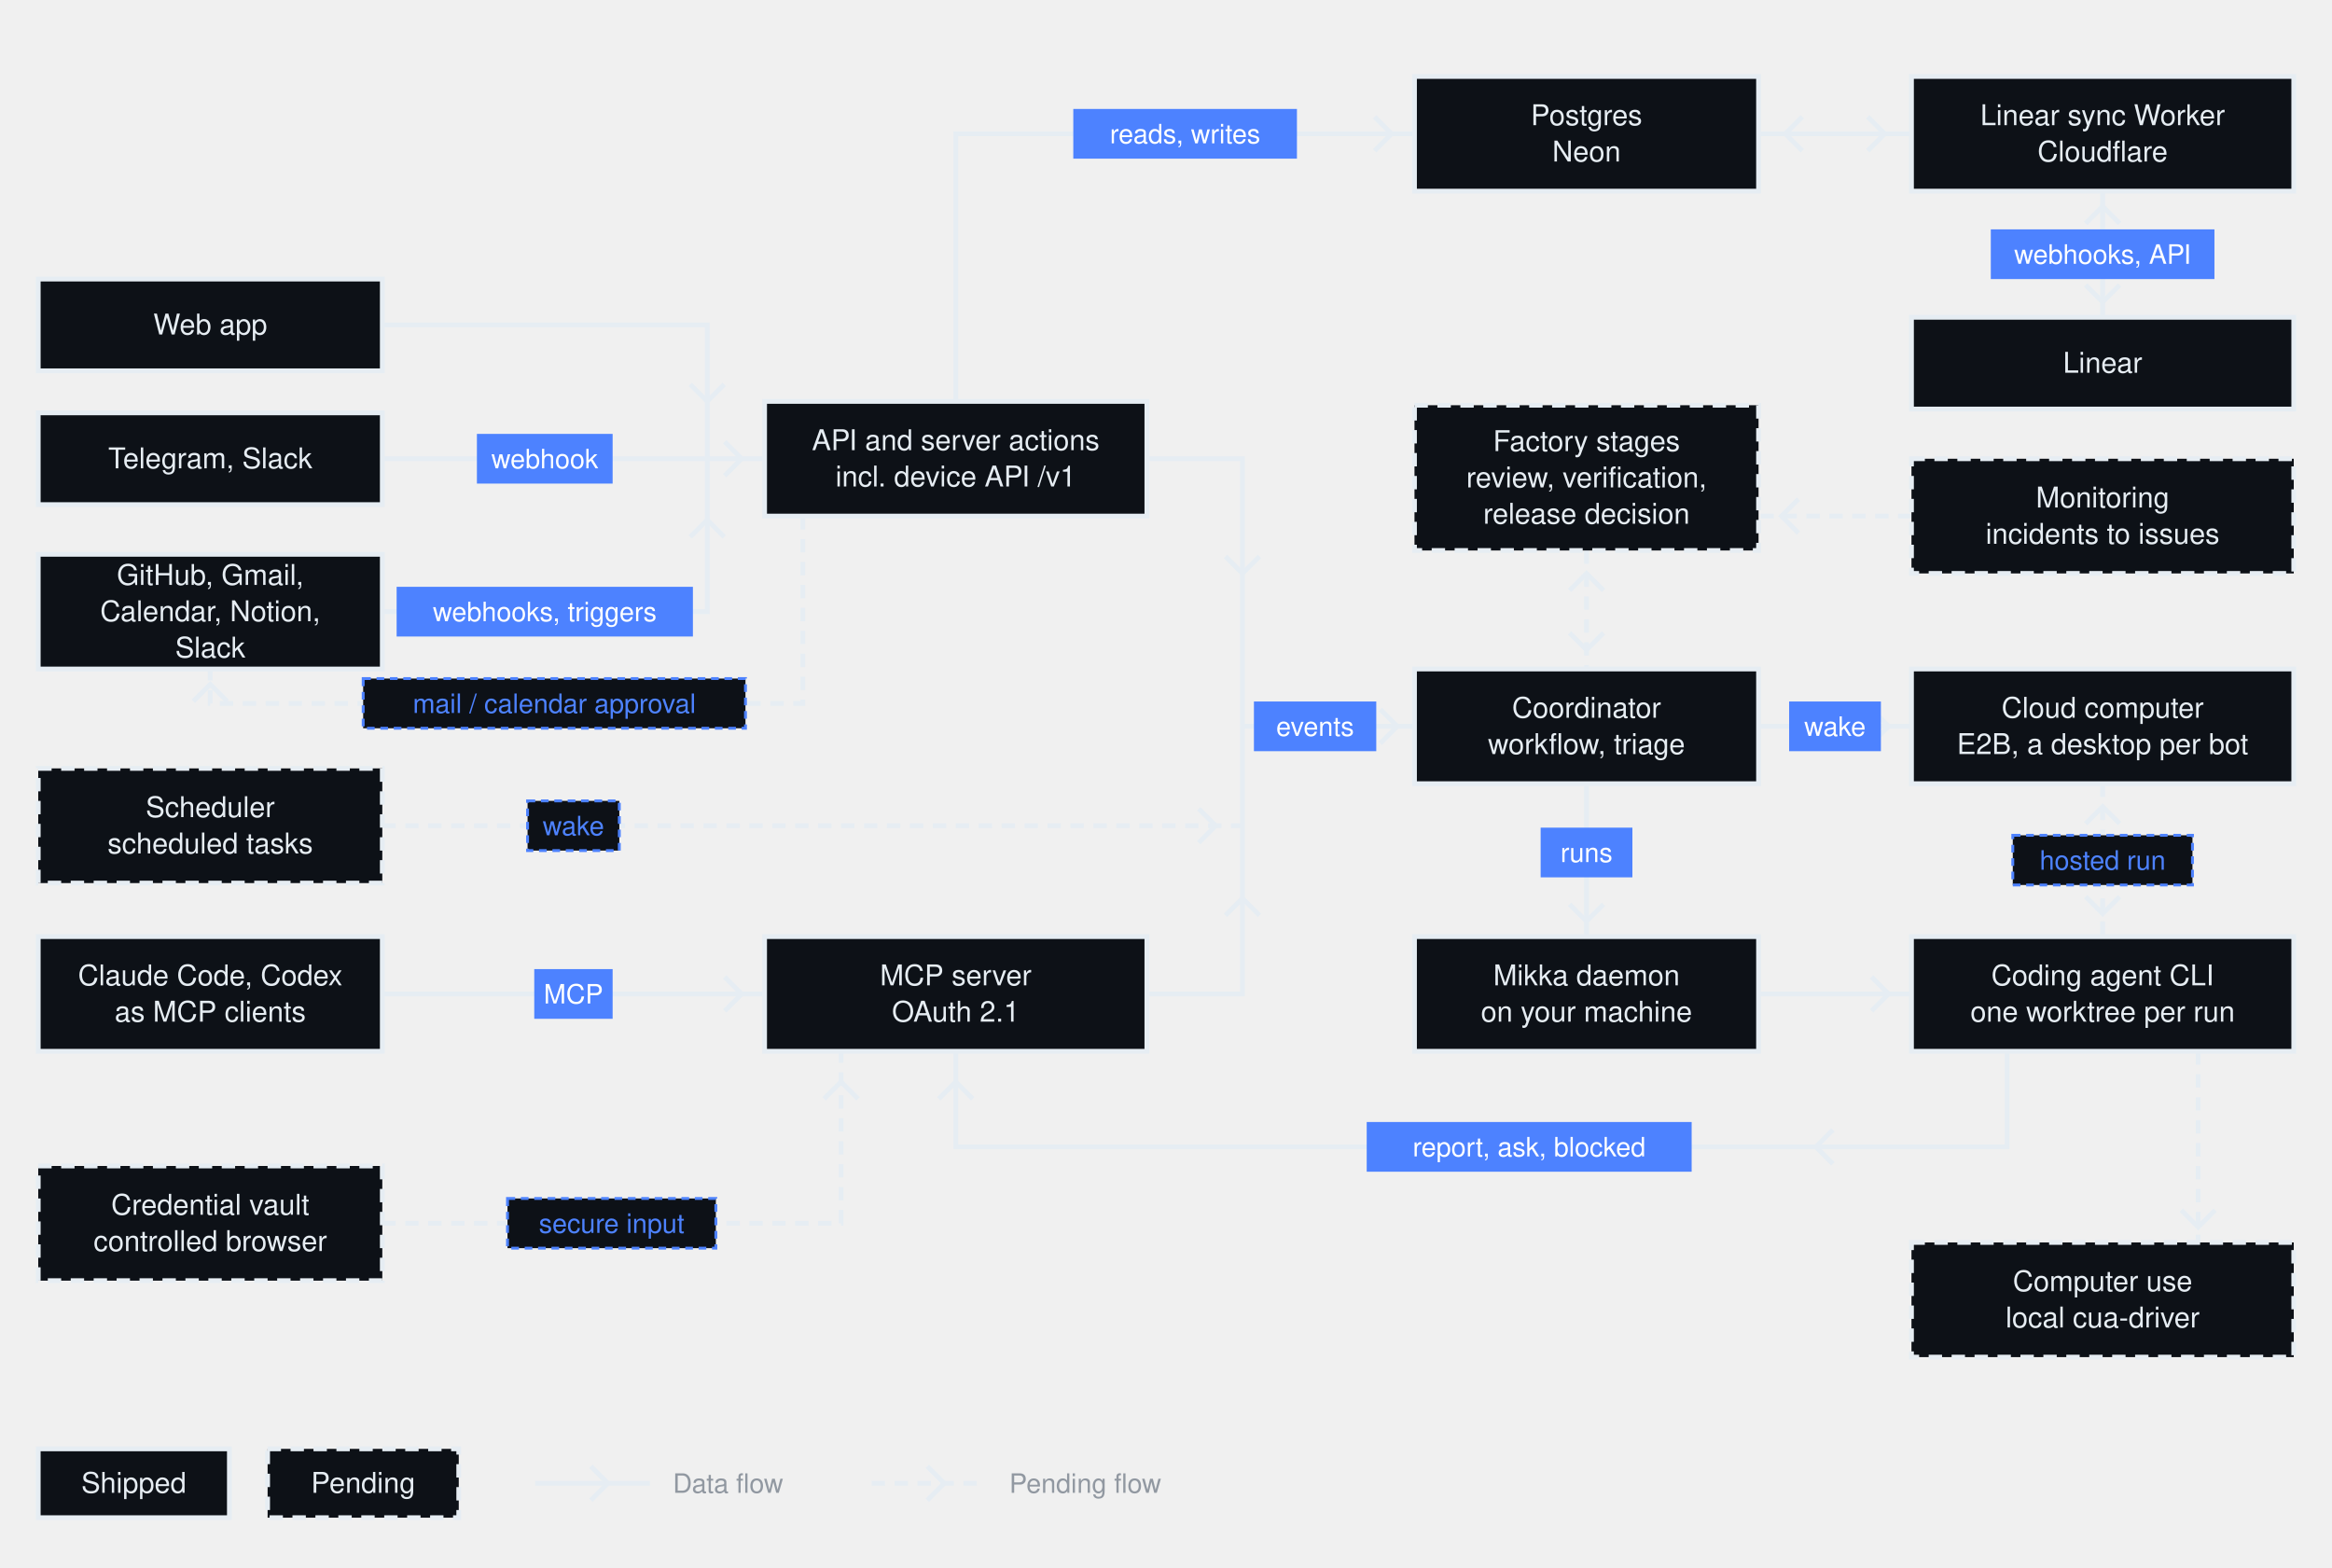
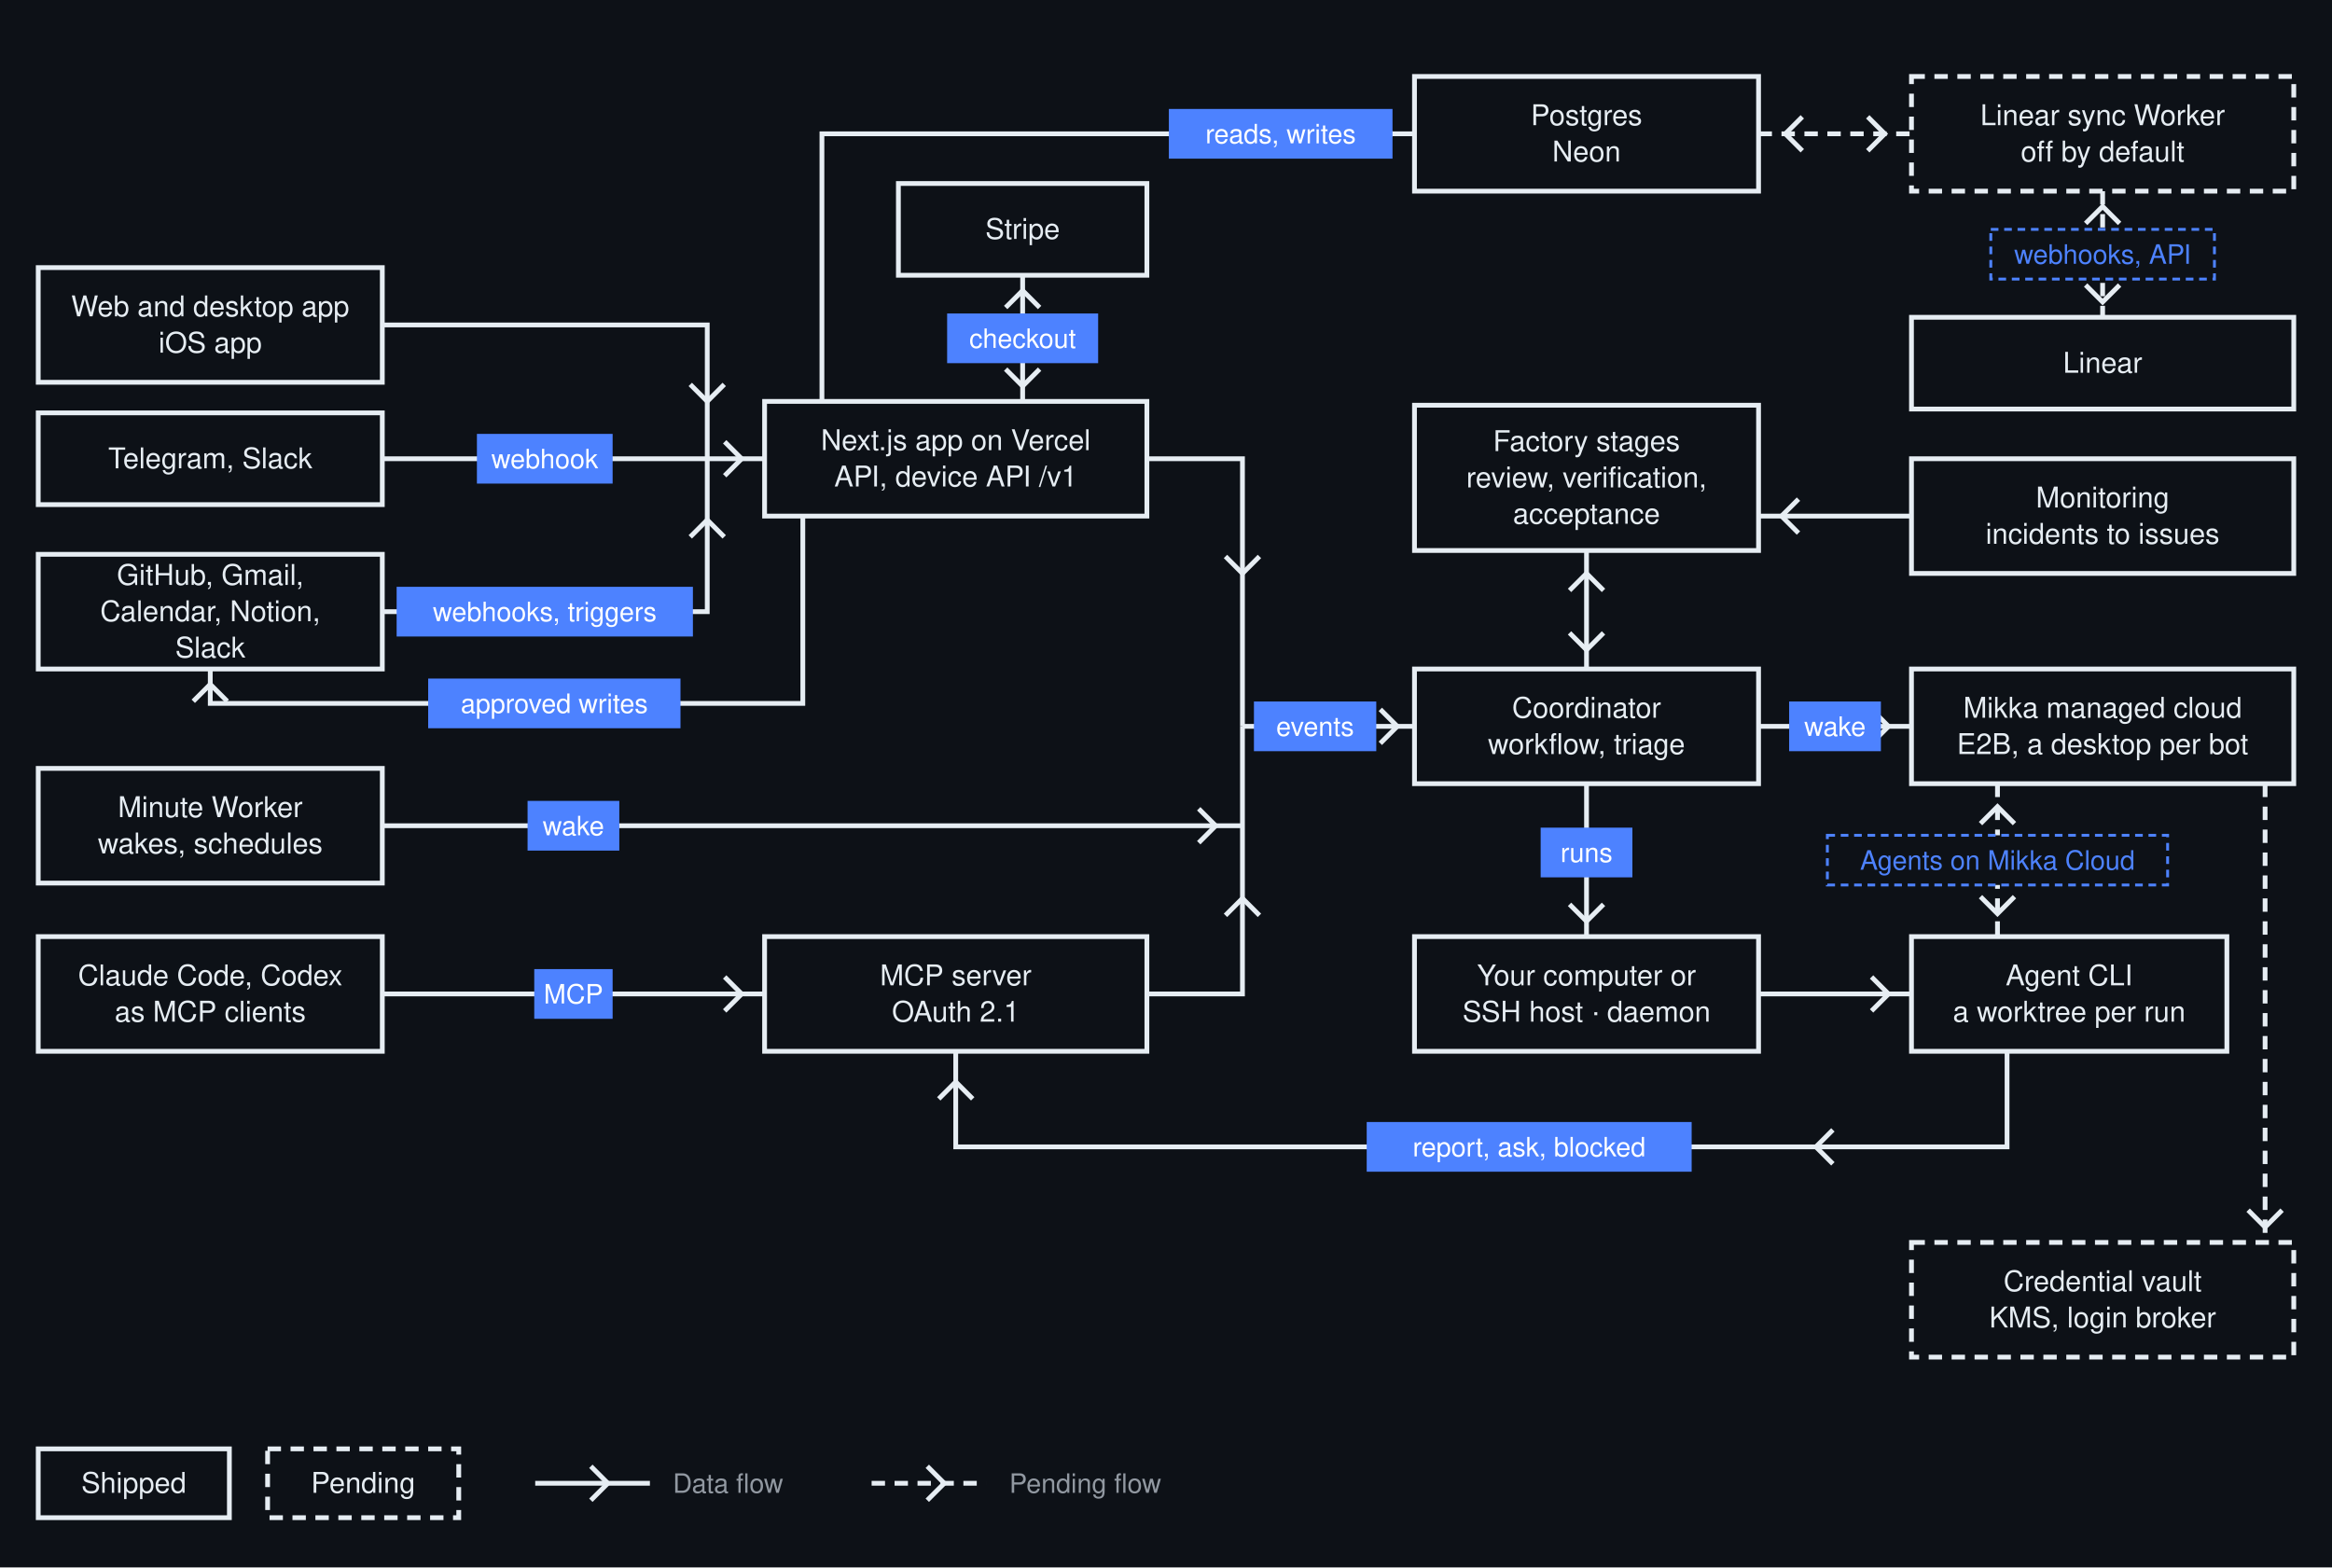
<svg xmlns="http://www.w3.org/2000/svg" width="1220" height="820" viewBox="0 0 1220 820" font-family="-apple-system, BlinkMacSystemFont, &quot;Segoe UI&quot;, Helvetica, Arial, &quot;PingFang SC&quot;, &quot;Noto Sans CJK SC&quot;, &quot;Microsoft YaHei&quot;, sans-serif" role="img" aria-label="Mikka architecture">
+   <rect width="1220" height="820" fill="#0d1117" />
  <path d="M200 170 L370 170 L370 240" fill="none" stroke="#e6edf3" stroke-width="2.5" />
  <path d="M362 202 L370 210 L378 202" fill="none" stroke="#e6edf3" stroke-width="2.5" stroke-linecap="square" stroke-linejoin="miter" />
  <path d="M200 320 L370 320 L370 240" fill="none" stroke="#e6edf3" stroke-width="2.5" />
  <path d="M362 280 L370 272 L378 280" fill="none" stroke="#e6edf3" stroke-width="2.5" stroke-linecap="square" stroke-linejoin="miter" />
  <path d="M200 240 L400 240" fill="none" stroke="#e6edf3" stroke-width="2.5" />
  <path d="M380 232 L388 240 L380 248" fill="none" stroke="#e6edf3" stroke-width="2.5" stroke-linecap="square" stroke-linejoin="miter" />
  <rect x="249.5" y="227" width="71" height="26" fill="#4d82ff" />
  <text x="285" y="245" text-anchor="middle" font-size="14" fill="#ffffff">webhook</text>
  <rect x="207.5" y="307" width="155" height="26" fill="#4d82ff" />
  <text x="285" y="325" text-anchor="middle" font-size="14" fill="#ffffff">webhooks, triggers</text>
-   <path d="M420 270 L420 368 L110 368 L110 350" fill="none" stroke="#e6edf3" stroke-width="2.5" stroke-dasharray="7 5" />
+   <path d="M420 270 L420 368 L110 368 L110 350" fill="none" stroke="#e6edf3" stroke-width="2.5" />
  <path d="M102 366 L110 358 L118 366" fill="none" stroke="#e6edf3" stroke-width="2.5" stroke-linecap="square" stroke-linejoin="miter" />
-   <rect x="190" y="355" width="200" height="26" fill="#0d1117" stroke="#4d82ff" stroke-width="1.5" stroke-dasharray="4 3" />
-   <text x="290" y="373" text-anchor="middle" font-size="14" fill="#4d82ff">mail / calendar approval</text>
+   <rect x="224" y="355" width="132" height="26" fill="#4d82ff" />
+   <text x="290" y="373" text-anchor="middle" font-size="14" fill="#ffffff">approved writes</text>
+   <path d="M535 144 L535 210" fill="none" stroke="#e6edf3" stroke-width="2.5" />
+   <path d="M527 194 L535 202 L543 194" fill="none" stroke="#e6edf3" stroke-width="2.5" stroke-linecap="square" stroke-linejoin="miter" />
+   <path d="M527 160 L535 152 L543 160" fill="none" stroke="#e6edf3" stroke-width="2.5" stroke-linecap="square" stroke-linejoin="miter" />
+   <rect x="495.5" y="164" width="79" height="26" fill="#4d82ff" />
+   <text x="535" y="182" text-anchor="middle" font-size="14" fill="#ffffff">checkout</text>
  <path d="M200 520 L400 520" fill="none" stroke="#e6edf3" stroke-width="2.5" />
  <path d="M380 512 L388 520 L380 528" fill="none" stroke="#e6edf3" stroke-width="2.5" stroke-linecap="square" stroke-linejoin="miter" />
  <rect x="279.5" y="507" width="41" height="26" fill="#4d82ff" />
  <text x="300" y="525" text-anchor="middle" font-size="14" fill="#ffffff">MCP</text>
-   <path d="M200 640 L440 640 L440 550" fill="none" stroke="#e6edf3" stroke-width="2.5" stroke-dasharray="7 5" />
-   <path d="M432 574 L440 566 L448 574" fill="none" stroke="#e6edf3" stroke-width="2.5" stroke-linecap="square" stroke-linejoin="miter" />
-   <rect x="265.5" y="627" width="109" height="26" fill="#0d1117" stroke="#4d82ff" stroke-width="1.5" stroke-dasharray="4 3" />
-   <text x="320" y="645" text-anchor="middle" font-size="14" fill="#4d82ff">secure input</text>
-   <path d="M500 210 L500 70 L740 70" fill="none" stroke="#e6edf3" stroke-width="2.5" />
+   <path d="M430 210 L430 70 L740 70" fill="none" stroke="#e6edf3" stroke-width="2.5" />
  <path d="M720 62 L728 70 L720 78" fill="none" stroke="#e6edf3" stroke-width="2.5" stroke-linecap="square" stroke-linejoin="miter" />
-   <rect x="561.5" y="57" width="117" height="26" fill="#4d82ff" />
-   <text x="620" y="75" text-anchor="middle" font-size="14" fill="#ffffff">reads, writes</text>
-   <path d="M920 70 L1000 70" fill="none" stroke="#e6edf3" stroke-width="2.5" />
+   <rect x="611.5" y="57" width="117" height="26" fill="#4d82ff" />
+   <text x="670" y="75" text-anchor="middle" font-size="14" fill="#ffffff">reads, writes</text>
+   <path d="M920 70 L1000 70" fill="none" stroke="#e6edf3" stroke-width="2.5" stroke-dasharray="7 5" />
  <path d="M942 62 L934 70 L942 78" fill="none" stroke="#e6edf3" stroke-width="2.5" stroke-linecap="square" stroke-linejoin="miter" />
  <path d="M978 62 L986 70 L978 78" fill="none" stroke="#e6edf3" stroke-width="2.5" stroke-linecap="square" stroke-linejoin="miter" />
-   <path d="M1100 100 L1100 166" fill="none" stroke="#e6edf3" stroke-width="2.5" />
+   <path d="M1100 100 L1100 166" fill="none" stroke="#e6edf3" stroke-width="2.5" stroke-dasharray="7 5" />
  <path d="M1092 150 L1100 158 L1108 150" fill="none" stroke="#e6edf3" stroke-width="2.5" stroke-linecap="square" stroke-linejoin="miter" />
  <path d="M1092 116 L1100 108 L1108 116" fill="none" stroke="#e6edf3" stroke-width="2.5" stroke-linecap="square" stroke-linejoin="miter" />
-   <rect x="1041.5" y="120" width="117" height="26" fill="#4d82ff" />
-   <text x="1100" y="138" text-anchor="middle" font-size="14" fill="#ffffff">webhooks, API</text>
+   <rect x="1041.5" y="120" width="117" height="26" fill="#0d1117" stroke="#4d82ff" stroke-width="1.5" stroke-dasharray="4 3" />
+   <text x="1100" y="138" text-anchor="middle" font-size="14" fill="#4d82ff">webhooks, API</text>
  <path d="M600 240 L650 240 L650 380" fill="none" stroke="#e6edf3" stroke-width="2.5" />
  <path d="M642 292 L650 300 L658 292" fill="none" stroke="#e6edf3" stroke-width="2.5" stroke-linecap="square" stroke-linejoin="miter" />
  <path d="M600 520 L650 520 L650 380" fill="none" stroke="#e6edf3" stroke-width="2.5" />
  <path d="M642 478 L650 470 L658 478" fill="none" stroke="#e6edf3" stroke-width="2.5" stroke-linecap="square" stroke-linejoin="miter" />
  <path d="M650 380 L740 380" fill="none" stroke="#e6edf3" stroke-width="2.5" />
  <path d="M723 372 L731 380 L723 388" fill="none" stroke="#e6edf3" stroke-width="2.5" stroke-linecap="square" stroke-linejoin="miter" />
  <rect x="656" y="367" width="64" height="26" fill="#4d82ff" />
  <text x="688" y="385" text-anchor="middle" font-size="14" fill="#ffffff">events</text>
-   <path d="M200 432 L650 432" fill="none" stroke="#e6edf3" stroke-width="2.5" stroke-dasharray="7 5" />
+   <path d="M200 432 L650 432" fill="none" stroke="#e6edf3" stroke-width="2.5" />
  <path d="M628 424 L636 432 L628 440" fill="none" stroke="#e6edf3" stroke-width="2.5" stroke-linecap="square" stroke-linejoin="miter" />
-   <rect x="276" y="419" width="48" height="26" fill="#0d1117" stroke="#4d82ff" stroke-width="1.5" stroke-dasharray="4 3" />
-   <text x="300" y="437" text-anchor="middle" font-size="14" fill="#4d82ff">wake</text>
-   <path d="M830 288 L830 350" fill="none" stroke="#e6edf3" stroke-width="2.5" stroke-dasharray="7 5" />
+   <rect x="276" y="419" width="48" height="26" fill="#4d82ff" />
+   <text x="300" y="437" text-anchor="middle" font-size="14" fill="#ffffff">wake</text>
+   <path d="M830 288 L830 350" fill="none" stroke="#e6edf3" stroke-width="2.5" />
  <path d="M822 308 L830 300 L838 308" fill="none" stroke="#e6edf3" stroke-width="2.5" stroke-linecap="square" stroke-linejoin="miter" />
  <path d="M822 332 L830 340 L838 332" fill="none" stroke="#e6edf3" stroke-width="2.5" stroke-linecap="square" stroke-linejoin="miter" />
-   <path d="M1000 270 L920 270" fill="none" stroke="#e6edf3" stroke-width="2.5" stroke-dasharray="7 5" />
+   <path d="M1000 270 L920 270" fill="none" stroke="#e6edf3" stroke-width="2.5" />
  <path d="M940 262 L932 270 L940 278" fill="none" stroke="#e6edf3" stroke-width="2.5" stroke-linecap="square" stroke-linejoin="miter" />
  <path d="M920 380 L1000 380" fill="none" stroke="#e6edf3" stroke-width="2.5" />
  <path d="M980 372 L988 380 L980 388" fill="none" stroke="#e6edf3" stroke-width="2.5" stroke-linecap="square" stroke-linejoin="miter" />
  <rect x="936" y="367" width="48" height="26" fill="#4d82ff" />
  <text x="960" y="385" text-anchor="middle" font-size="14" fill="#ffffff">wake</text>
  <path d="M830 410 L830 490" fill="none" stroke="#e6edf3" stroke-width="2.5" />
  <path d="M822 474 L830 482 L838 474" fill="none" stroke="#e6edf3" stroke-width="2.5" stroke-linecap="square" stroke-linejoin="miter" />
  <rect x="806" y="433" width="48" height="26" fill="#4d82ff" />
  <text x="830" y="451" text-anchor="middle" font-size="14" fill="#ffffff">runs</text>
  <path d="M920 520 L1000 520" fill="none" stroke="#e6edf3" stroke-width="2.5" />
  <path d="M980 512 L988 520 L980 528" fill="none" stroke="#e6edf3" stroke-width="2.5" stroke-linecap="square" stroke-linejoin="miter" />
-   <path d="M1100 410 L1100 490" fill="none" stroke="#e6edf3" stroke-width="2.5" stroke-dasharray="7 5" />
-   <path d="M1092 430 L1100 422 L1108 430" fill="none" stroke="#e6edf3" stroke-width="2.5" stroke-linecap="square" stroke-linejoin="miter" />
-   <path d="M1092 470 L1100 478 L1108 470" fill="none" stroke="#e6edf3" stroke-width="2.5" stroke-linecap="square" stroke-linejoin="miter" />
-   <rect x="1053" y="437" width="94" height="26" fill="#0d1117" stroke="#4d82ff" stroke-width="1.5" stroke-dasharray="4 3" />
-   <text x="1100" y="455" text-anchor="middle" font-size="14" fill="#4d82ff">hosted run</text>
-   <path d="M1150 550 L1150 650" fill="none" stroke="#e6edf3" stroke-width="2.5" stroke-dasharray="7 5" />
-   <path d="M1142 634 L1150 642 L1158 634" fill="none" stroke="#e6edf3" stroke-width="2.5" stroke-linecap="square" stroke-linejoin="miter" />
+   <path d="M1045 410 L1045 490" fill="none" stroke="#e6edf3" stroke-width="2.5" stroke-dasharray="7 5" />
+   <path d="M1037 430 L1045 422 L1053 430" fill="none" stroke="#e6edf3" stroke-width="2.5" stroke-linecap="square" stroke-linejoin="miter" />
+   <path d="M1037 470 L1045 478 L1053 470" fill="none" stroke="#e6edf3" stroke-width="2.5" stroke-linecap="square" stroke-linejoin="miter" />
+   <rect x="956" y="437" width="178" height="26" fill="#0d1117" stroke="#4d82ff" stroke-width="1.5" stroke-dasharray="4 3" />
+   <text x="1045" y="455" text-anchor="middle" font-size="14" fill="#4d82ff">Agents on Mikka Cloud</text>
+   <path d="M1185 410 L1185 650" fill="none" stroke="#e6edf3" stroke-width="2.5" stroke-dasharray="7 5" />
+   <path d="M1177 634 L1185 642 L1193 634" fill="none" stroke="#e6edf3" stroke-width="2.5" stroke-linecap="square" stroke-linejoin="miter" />
  <path d="M1050 550 L1050 600 L500 600 L500 550" fill="none" stroke="#e6edf3" stroke-width="2.5" />
  <path d="M958 592 L950 600 L958 608" fill="none" stroke="#e6edf3" stroke-width="2.5" stroke-linecap="square" stroke-linejoin="miter" />
  <path d="M492 574 L500 566 L508 574" fill="none" stroke="#e6edf3" stroke-width="2.5" stroke-linecap="square" stroke-linejoin="miter" />
  <rect x="715" y="587" width="170" height="26" fill="#4d82ff" />
  <text x="800" y="605" text-anchor="middle" font-size="14" fill="#ffffff">report, ask, blocked</text>
-   <rect x="20" y="146" width="180" height="48" fill="#0d1117" stroke="#e6edf3" stroke-width="2.5" />
-   <text x="110" y="175" text-anchor="middle" font-size="15" fill="#e6edf3">Web app</text>
+   <rect x="20" y="140" width="180" height="60" fill="#0d1117" stroke="#e6edf3" stroke-width="2.5" />
+   <text x="110" y="165.5" text-anchor="middle" font-size="15" fill="#e6edf3">Web and desktop app</text>
+   <text x="110" y="184.5" text-anchor="middle" font-size="15" fill="#e6edf3">iOS app</text>
  <rect x="20" y="216" width="180" height="48" fill="#0d1117" stroke="#e6edf3" stroke-width="2.5" />
  <text x="110" y="245" text-anchor="middle" font-size="15" fill="#e6edf3">Telegram, Slack</text>
  <rect x="20" y="290" width="180" height="60" fill="#0d1117" stroke="#e6edf3" stroke-width="2.5" />
  <text x="110" y="306" text-anchor="middle" font-size="15" fill="#e6edf3">GitHub, Gmail,</text>
  <text x="110" y="325" text-anchor="middle" font-size="15" fill="#e6edf3">Calendar, Notion,</text>
  <text x="110" y="344" text-anchor="middle" font-size="15" fill="#e6edf3">Slack</text>
-   <rect x="20" y="402" width="180" height="60" fill="#0d1117" stroke="#e6edf3" stroke-width="2.5" stroke-dasharray="7 5" />
-   <text x="110" y="427.5" text-anchor="middle" font-size="15" fill="#e6edf3">Scheduler</text>
-   <text x="110" y="446.5" text-anchor="middle" font-size="15" fill="#e6edf3">scheduled tasks</text>
+   <rect x="20" y="402" width="180" height="60" fill="#0d1117" stroke="#e6edf3" stroke-width="2.5" />
+   <text x="110" y="427.5" text-anchor="middle" font-size="15" fill="#e6edf3">Minute Worker</text>
+   <text x="110" y="446.5" text-anchor="middle" font-size="15" fill="#e6edf3">wakes, schedules</text>
  <rect x="20" y="490" width="180" height="60" fill="#0d1117" stroke="#e6edf3" stroke-width="2.5" />
  <text x="110" y="515.5" text-anchor="middle" font-size="15" fill="#e6edf3">Claude Code, Codex</text>
  <text x="110" y="534.5" text-anchor="middle" font-size="15" fill="#e6edf3">as MCP clients</text>
-   <rect x="20" y="610" width="180" height="60" fill="#0d1117" stroke="#e6edf3" stroke-width="2.5" stroke-dasharray="7 5" />
-   <text x="110" y="635.5" text-anchor="middle" font-size="15" fill="#e6edf3">Credential vault</text>
-   <text x="110" y="654.5" text-anchor="middle" font-size="15" fill="#e6edf3">controlled browser</text>
+   <rect x="470" y="96" width="130" height="48" fill="#0d1117" stroke="#e6edf3" stroke-width="2.5" />
+   <text x="535" y="125" text-anchor="middle" font-size="15" fill="#e6edf3">Stripe</text>
  <rect x="400" y="210" width="200" height="60" fill="#0d1117" stroke="#e6edf3" stroke-width="2.5" />
-   <text x="500" y="235.5" text-anchor="middle" font-size="15" fill="#e6edf3">API and server actions</text>
-   <text x="500" y="254.5" text-anchor="middle" font-size="15" fill="#e6edf3">incl. device API /v1</text>
+   <text x="500" y="235.5" text-anchor="middle" font-size="15" fill="#e6edf3">Next.js app on Vercel</text>
+   <text x="500" y="254.5" text-anchor="middle" font-size="15" fill="#e6edf3">API, device API /v1</text>
  <rect x="400" y="490" width="200" height="60" fill="#0d1117" stroke="#e6edf3" stroke-width="2.5" />
  <text x="500" y="515.5" text-anchor="middle" font-size="15" fill="#e6edf3">MCP server</text>
  <text x="500" y="534.5" text-anchor="middle" font-size="15" fill="#e6edf3">OAuth 2.1</text>
  <rect x="740" y="40" width="180" height="60" fill="#0d1117" stroke="#e6edf3" stroke-width="2.5" />
  <text x="830" y="65.5" text-anchor="middle" font-size="15" fill="#e6edf3">Postgres</text>
  <text x="830" y="84.5" text-anchor="middle" font-size="15" fill="#e6edf3">Neon</text>
-   <rect x="740" y="212" width="180" height="76" fill="#0d1117" stroke="#e6edf3" stroke-width="2.5" stroke-dasharray="7 5" />
+   <rect x="740" y="212" width="180" height="76" fill="#0d1117" stroke="#e6edf3" stroke-width="2.5" />
  <text x="830" y="236" text-anchor="middle" font-size="15" fill="#e6edf3">Factory stages</text>
  <text x="830" y="255" text-anchor="middle" font-size="15" fill="#e6edf3">review, verification,</text>
-   <text x="830" y="274" text-anchor="middle" font-size="15" fill="#e6edf3">release decision</text>
+   <text x="830" y="274" text-anchor="middle" font-size="15" fill="#e6edf3">acceptance</text>
  <rect x="740" y="350" width="180" height="60" fill="#0d1117" stroke="#e6edf3" stroke-width="2.5" />
  <text x="830" y="375.5" text-anchor="middle" font-size="15" fill="#e6edf3">Coordinator</text>
  <text x="830" y="394.5" text-anchor="middle" font-size="15" fill="#e6edf3">workflow, triage</text>
  <rect x="740" y="490" width="180" height="60" fill="#0d1117" stroke="#e6edf3" stroke-width="2.5" />
-   <text x="830" y="515.5" text-anchor="middle" font-size="15" fill="#e6edf3">Mikka daemon</text>
-   <text x="830" y="534.5" text-anchor="middle" font-size="15" fill="#e6edf3">on your machine</text>
-   <rect x="1000" y="40" width="200" height="60" fill="#0d1117" stroke="#e6edf3" stroke-width="2.5" />
+   <text x="830" y="515.5" text-anchor="middle" font-size="15" fill="#e6edf3">Your computer or</text>
+   <text x="830" y="534.5" text-anchor="middle" font-size="15" fill="#e6edf3">SSH host · daemon</text>
+   <rect x="1000" y="40" width="200" height="60" fill="#0d1117" stroke="#e6edf3" stroke-width="2.5" stroke-dasharray="7 5" />
  <text x="1100" y="65.5" text-anchor="middle" font-size="15" fill="#e6edf3">Linear sync Worker</text>
-   <text x="1100" y="84.5" text-anchor="middle" font-size="15" fill="#e6edf3">Cloudflare</text>
+   <text x="1100" y="84.5" text-anchor="middle" font-size="15" fill="#e6edf3">off by default</text>
  <rect x="1000" y="166" width="200" height="48" fill="#0d1117" stroke="#e6edf3" stroke-width="2.5" />
  <text x="1100" y="195" text-anchor="middle" font-size="15" fill="#e6edf3">Linear</text>
-   <rect x="1000" y="240" width="200" height="60" fill="#0d1117" stroke="#e6edf3" stroke-width="2.5" stroke-dasharray="7 5" />
+   <rect x="1000" y="240" width="200" height="60" fill="#0d1117" stroke="#e6edf3" stroke-width="2.5" />
  <text x="1100" y="265.5" text-anchor="middle" font-size="15" fill="#e6edf3">Monitoring</text>
  <text x="1100" y="284.5" text-anchor="middle" font-size="15" fill="#e6edf3">incidents to issues</text>
  <rect x="1000" y="350" width="200" height="60" fill="#0d1117" stroke="#e6edf3" stroke-width="2.5" />
-   <text x="1100" y="375.5" text-anchor="middle" font-size="15" fill="#e6edf3">Cloud computer</text>
+   <text x="1100" y="375.5" text-anchor="middle" font-size="15" fill="#e6edf3">Mikka managed cloud</text>
  <text x="1100" y="394.5" text-anchor="middle" font-size="15" fill="#e6edf3">E2B, a desktop per bot</text>
-   <rect x="1000" y="490" width="200" height="60" fill="#0d1117" stroke="#e6edf3" stroke-width="2.5" />
-   <text x="1100" y="515.5" text-anchor="middle" font-size="15" fill="#e6edf3">Coding agent CLI</text>
-   <text x="1100" y="534.5" text-anchor="middle" font-size="15" fill="#e6edf3">one worktree per run</text>
+   <rect x="1000" y="490" width="165" height="60" fill="#0d1117" stroke="#e6edf3" stroke-width="2.5" />
+   <text x="1082.5" y="515.5" text-anchor="middle" font-size="15" fill="#e6edf3">Agent CLI</text>
+   <text x="1082.5" y="534.5" text-anchor="middle" font-size="15" fill="#e6edf3">a worktree per run</text>
  <rect x="1000" y="650" width="200" height="60" fill="#0d1117" stroke="#e6edf3" stroke-width="2.5" stroke-dasharray="7 5" />
-   <text x="1100" y="675.5" text-anchor="middle" font-size="15" fill="#e6edf3">Computer use</text>
-   <text x="1100" y="694.5" text-anchor="middle" font-size="15" fill="#e6edf3">local cua-driver</text>
+   <text x="1100" y="675.5" text-anchor="middle" font-size="15" fill="#e6edf3">Credential vault</text>
+   <text x="1100" y="694.5" text-anchor="middle" font-size="15" fill="#e6edf3">KMS, login broker</text>
  <rect x="20" y="758" width="100" height="36" fill="#0d1117" stroke="#e6edf3" stroke-width="2.5" />
  <text x="70" y="781" text-anchor="middle" font-size="15" fill="#e6edf3">Shipped</text>
  <rect x="140" y="758" width="100" height="36" fill="#0d1117" stroke="#e6edf3" stroke-width="2.5" stroke-dasharray="7 5" />
  <text x="190" y="781" text-anchor="middle" font-size="15" fill="#e6edf3">Pending</text>
  <path d="M280 776 L340 776" fill="none" stroke="#e6edf3" stroke-width="2.5" />
  <path d="M310 768 L318 776 L310 784" fill="none" stroke="#e6edf3" stroke-width="2.5" stroke-linecap="square" stroke-linejoin="miter" />
  <text x="352" y="781" font-size="14" fill="#9198a1">Data flow</text>
  <path d="M456 776 L516 776" fill="none" stroke="#e6edf3" stroke-width="2.5" stroke-dasharray="7 5" />
  <path d="M486 768 L494 776 L486 784" fill="none" stroke="#e6edf3" stroke-width="2.5" stroke-linecap="square" stroke-linejoin="miter" />
  <text x="528" y="781" font-size="14" fill="#9198a1">Pending flow</text>
</svg>
